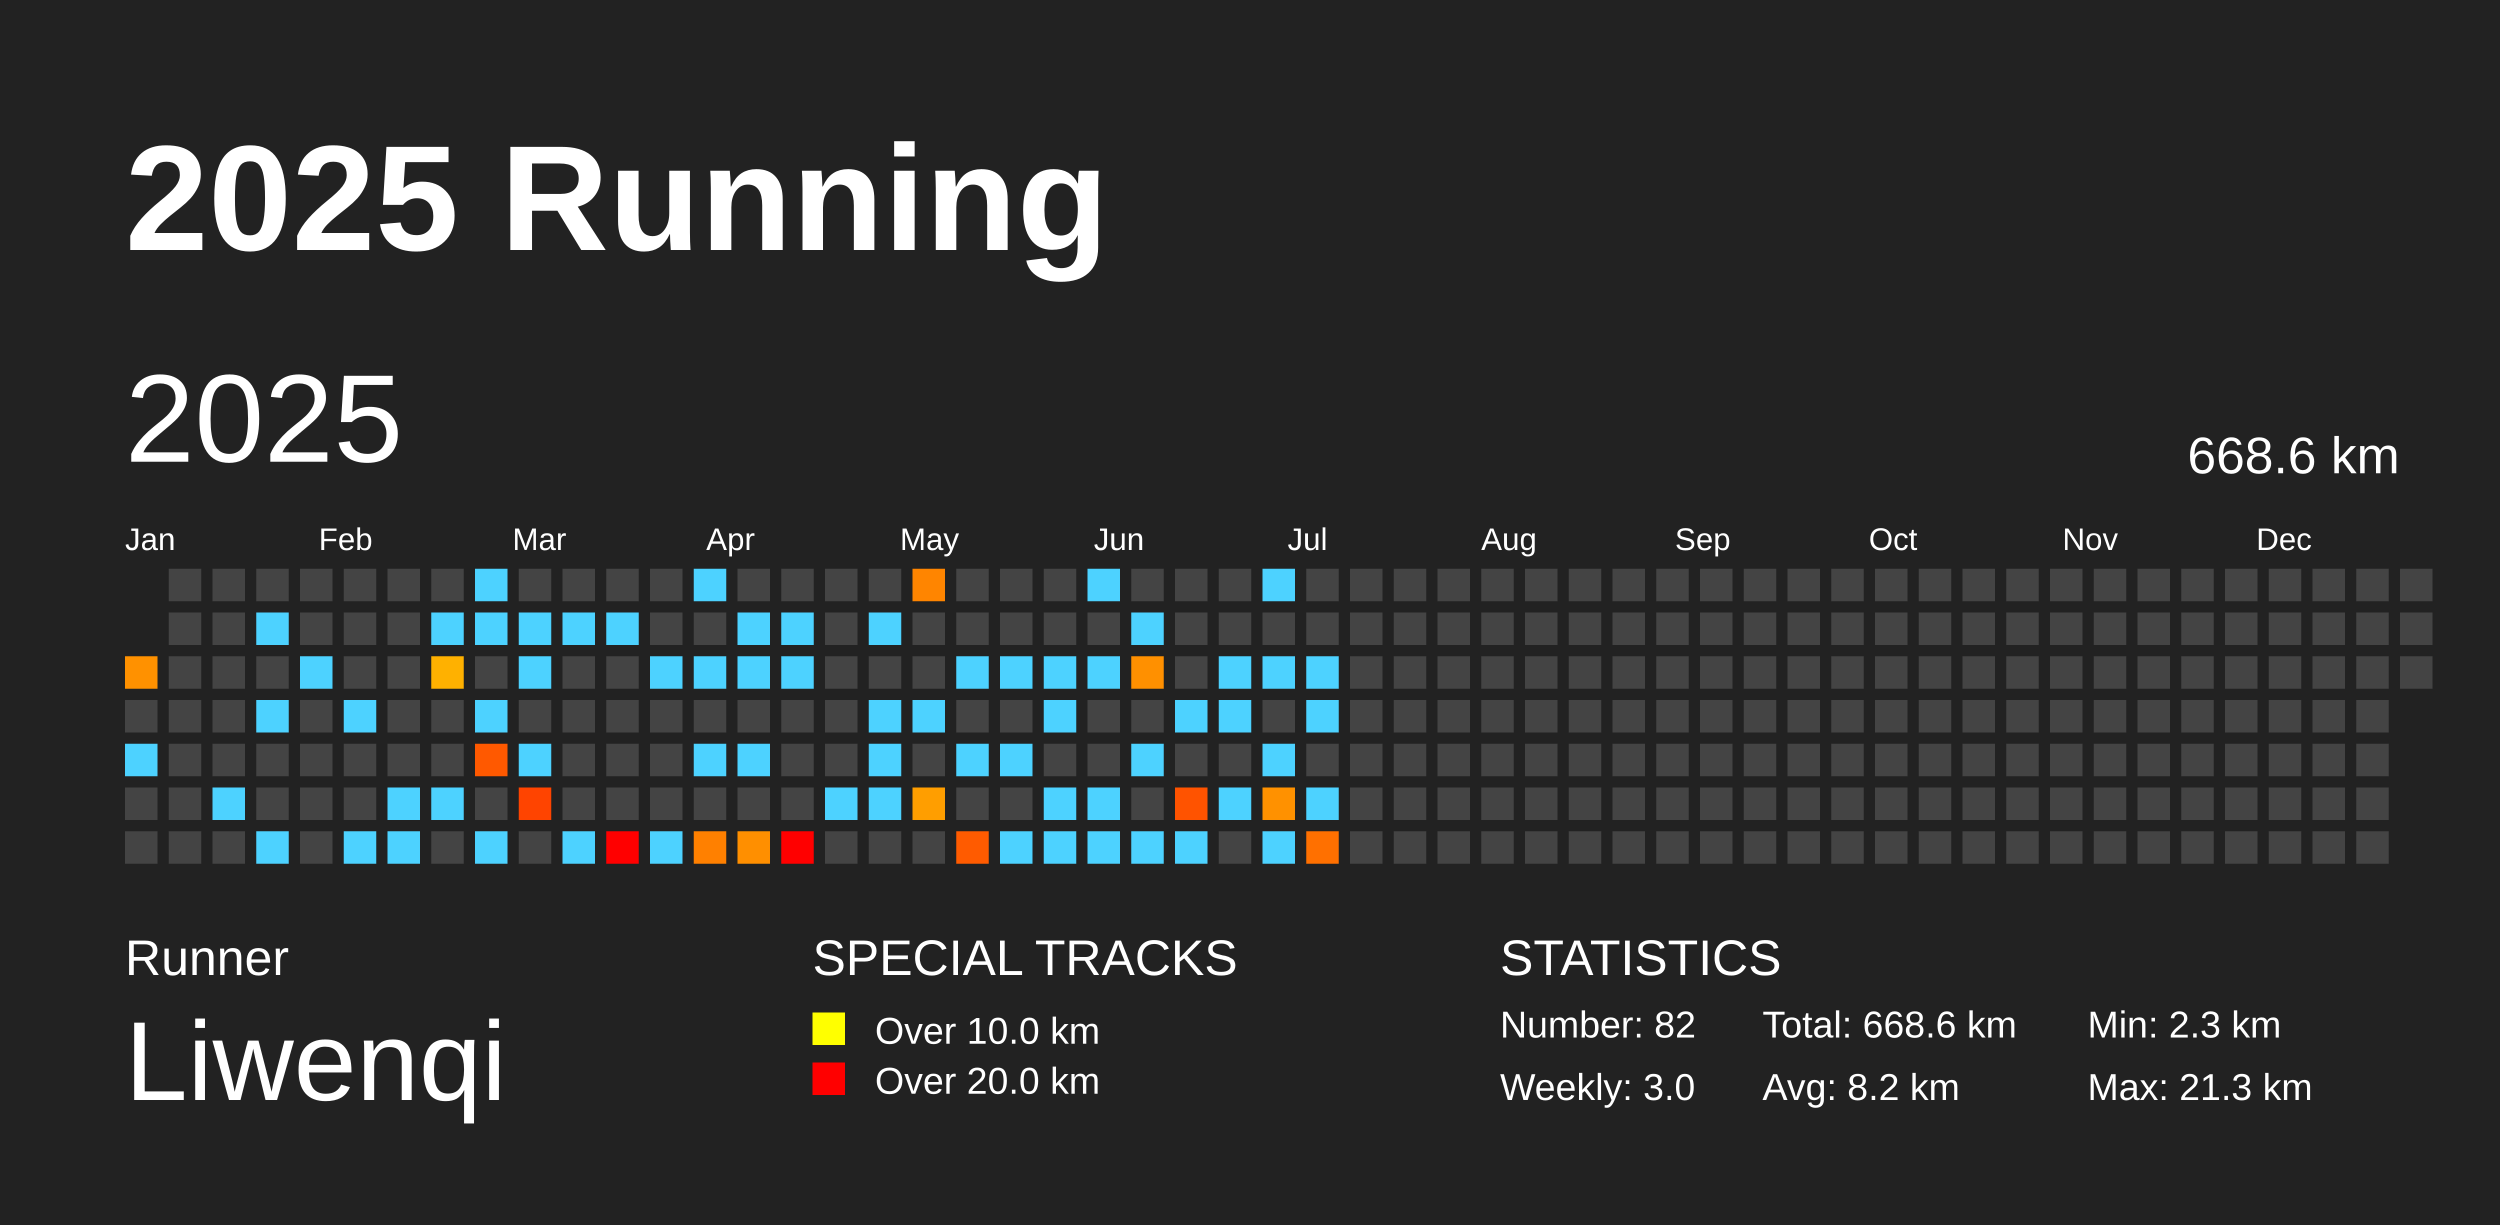
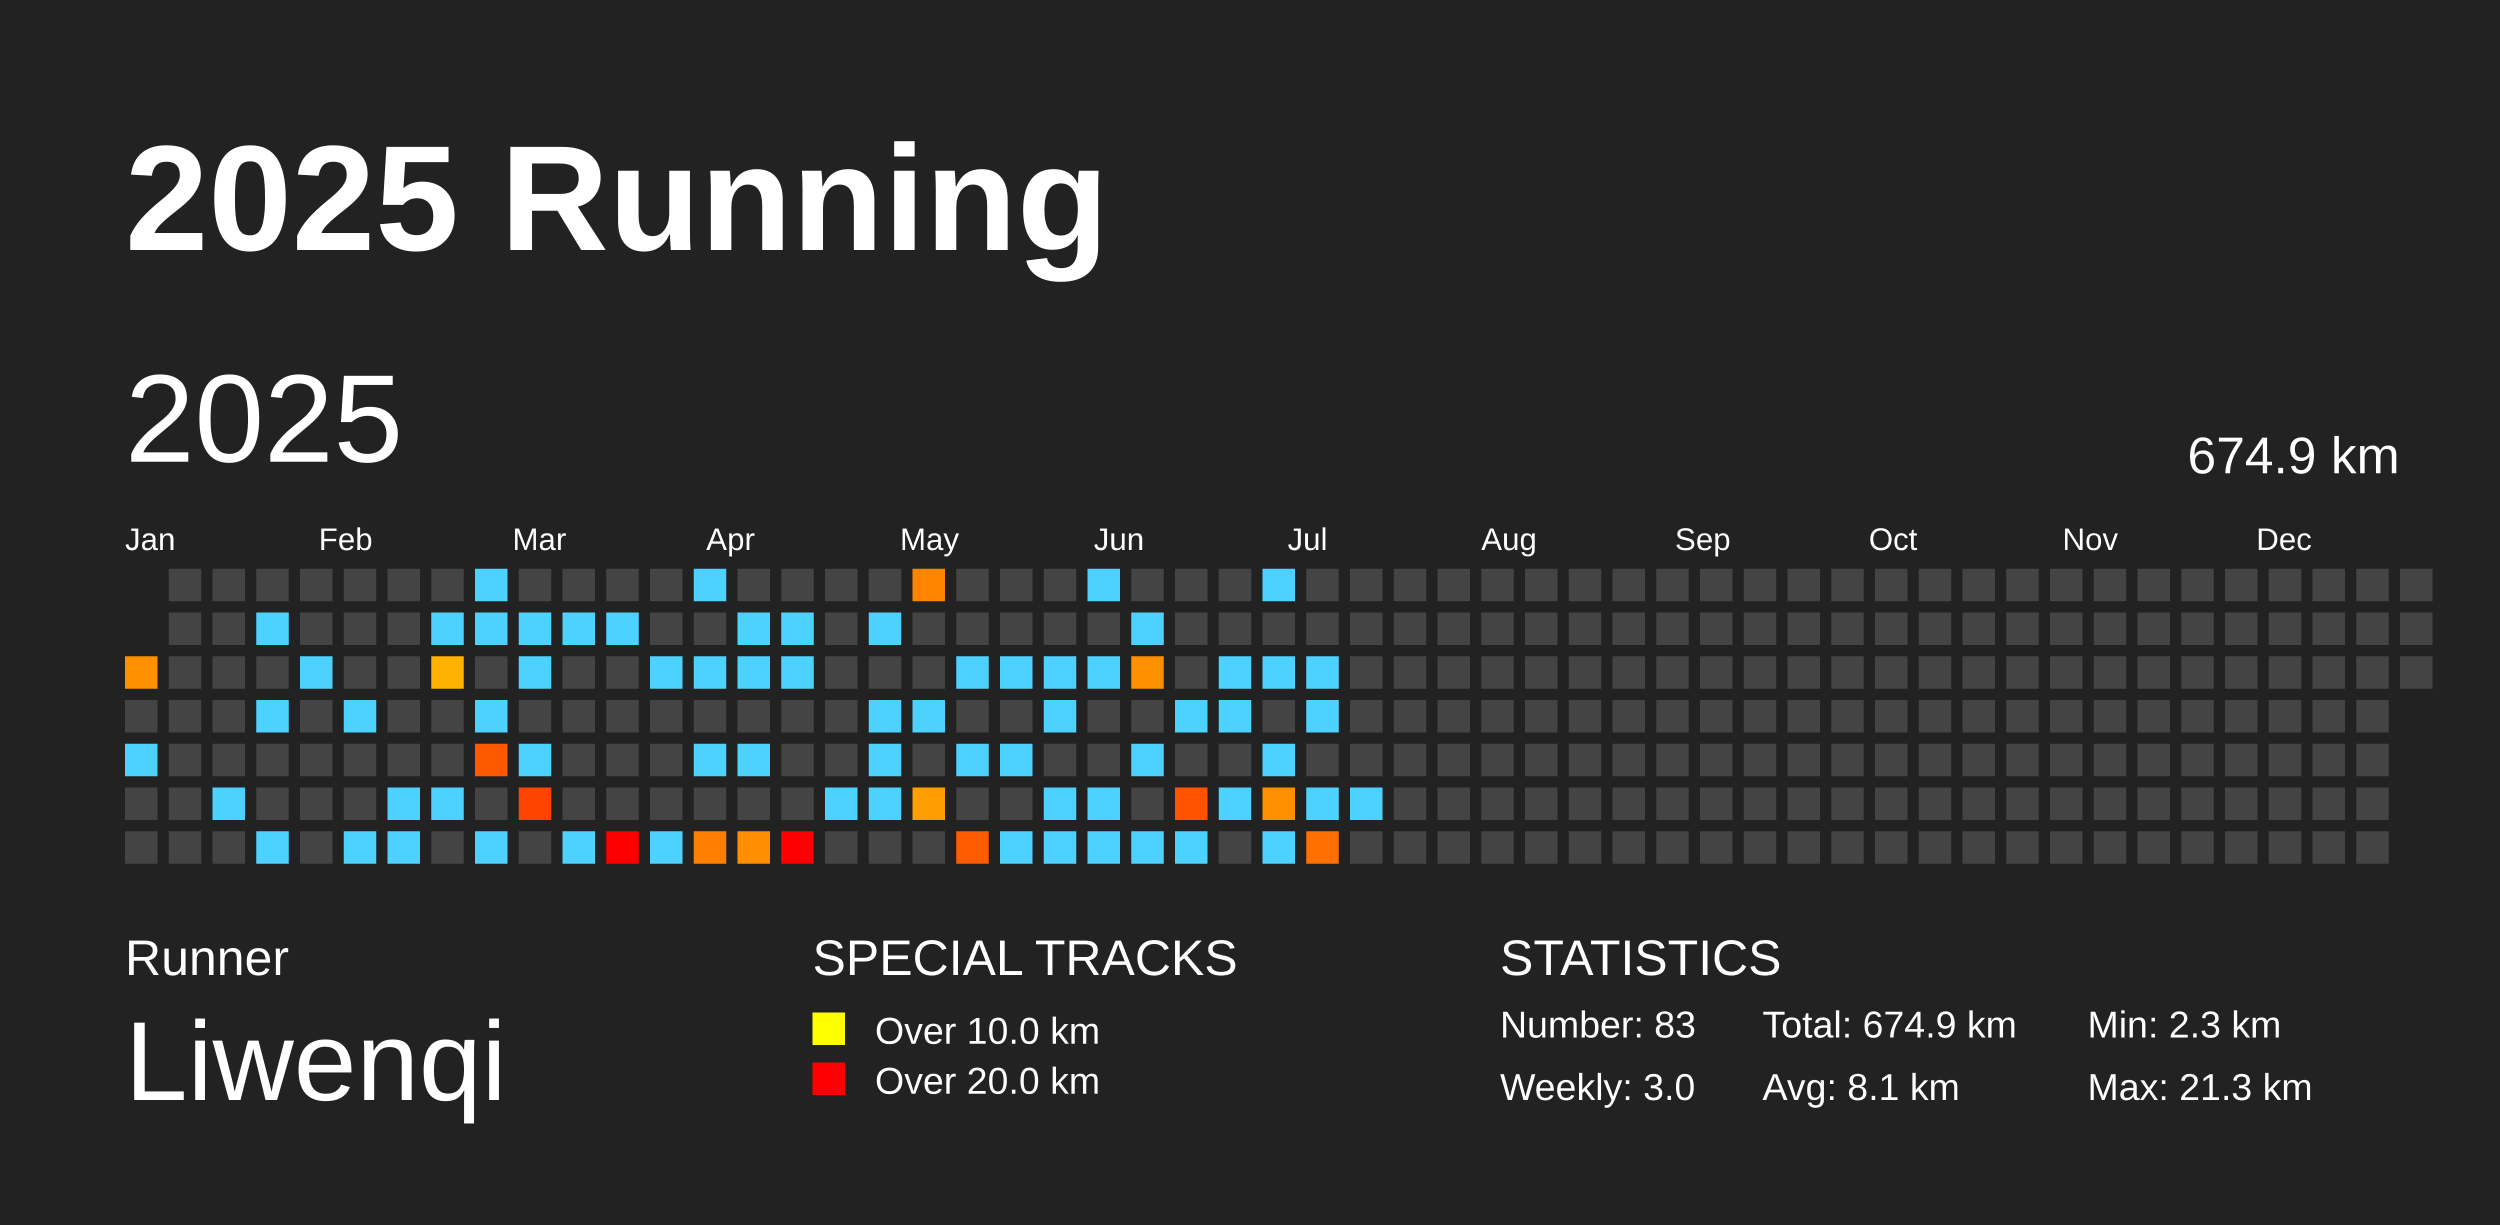
<svg xmlns="http://www.w3.org/2000/svg" baseProfile="full" height="98mm" version="1.1" viewBox="0,0,200,98" width="200mm">
  <defs />
  <rect fill="#222222" height="98" width="200" x="0" y="0" />
  <text fill="#FFFFFF" style="font-size:12px; font-family:Arial; font-weight:bold;" x="10" y="20">2025 Running</text>
  <text fill="#FFFFFF" style="font-size:4px; font-family:Arial" x="10" y="78">Runner</text>
  <text fill="#FFFFFF" style="font-size:9px; font-family:Arial" x="10" y="88">Liwenqi</text>
  <text fill="#FFFFFF" style="font-size:4px; font-family:Arial" x="65" y="78">SPECIAL TRACKS</text>
  <rect fill="yellow" height="2.6" width="2.6" x="65" y="81" />
  <text fill="#FFFFFF" style="font-size:3px; font-family:Arial" x="70" y="83.5">Over 10.0 km</text>
  <rect fill="red" height="2.6" width="2.6" x="65" y="85" />
  <text fill="#FFFFFF" style="font-size:3px; font-family:Arial" x="70" y="87.5">Over 20.0 km</text>
  <text fill="#FFFFFF" style="font-size:4px; font-family:Arial" x="120" y="78">STATISTICS</text>
-   <text fill="#FFFFFF" style="font-size:3px; font-family:Arial" x="120" y="83">Number: 82</text>
+   <text fill="#FFFFFF" style="font-size:3px; font-family:Arial" x="120" y="83">Number: 83</text>
  <text fill="#FFFFFF" style="font-size:3px; font-family:Arial" x="120" y="88">Weekly: 3.0</text>
-   <text fill="#FFFFFF" style="font-size:3px; font-family:Arial" x="141" y="83">Total: 668.6 km</text>
-   <text fill="#FFFFFF" style="font-size:3px; font-family:Arial" x="141" y="88">Avg: 8.2 km</text>
+   <text fill="#FFFFFF" style="font-size:3px; font-family:Arial" x="141" y="83">Total: 674.9 km</text>
+   <text fill="#FFFFFF" style="font-size:3px; font-family:Arial" x="141" y="88">Avg: 8.1 km</text>
  <text fill="#FFFFFF" style="font-size:3px; font-family:Arial" x="167" y="83">Min: 2.3 km</text>
  <text fill="#FFFFFF" style="font-size:3px; font-family:Arial" x="167" y="88">Max: 21.3 km</text>
  <text dominant-baseline="hanging" fill="#FFFFFF" style="font-size:10.0px; font-family:Arial;" x="10" y="30">2025</text>
-   <text dominant-baseline="hanging" fill="#FFFFFF" style="font-size:4.125px; font-family:Arial;" x="175" y="35">668.6 km</text>
+   <text dominant-baseline="hanging" fill="#FFFFFF" style="font-size:4.125px; font-family:Arial;" x="175" y="35">674.9 km</text>
  <text fill="#FFFFFF" style="font-size:2.5px; font-family:Arial" x="10.0" y="44">Jan</text>
  <text fill="#FFFFFF" style="font-size:2.5px; font-family:Arial" x="25.5" y="44">Feb</text>
  <text fill="#FFFFFF" style="font-size:2.5px; font-family:Arial" x="41.0" y="44">Mar</text>
  <text fill="#FFFFFF" style="font-size:2.5px; font-family:Arial" x="56.5" y="44">Apr</text>
  <text fill="#FFFFFF" style="font-size:2.5px; font-family:Arial" x="72.0" y="44">May</text>
  <text fill="#FFFFFF" style="font-size:2.5px; font-family:Arial" x="87.5" y="44">Jun</text>
  <text fill="#FFFFFF" style="font-size:2.5px; font-family:Arial" x="103.0" y="44">Jul</text>
  <text fill="#FFFFFF" style="font-size:2.5px; font-family:Arial" x="118.5" y="44">Aug</text>
  <text fill="#FFFFFF" style="font-size:2.5px; font-family:Arial" x="134.0" y="44">Sep</text>
  <text fill="#FFFFFF" style="font-size:2.5px; font-family:Arial" x="149.5" y="44">Oct</text>
  <text fill="#FFFFFF" style="font-size:2.5px; font-family:Arial" x="165.0" y="44">Nov</text>
  <text fill="#FFFFFF" style="font-size:2.5px; font-family:Arial" x="180.5" y="44">Dec</text>
  <rect fill="#ff9100" height="2.6" width="2.6" x="10.0" y="52.5" />
  <rect fill="#444444" height="2.6" width="2.6" x="10.0" y="56.0" />
  <rect fill="#4dd2ff" height="2.6" width="2.6" x="10.0" y="59.5" />
  <rect fill="#444444" height="2.6" width="2.6" x="10.0" y="63.0" />
  <rect fill="#444444" height="2.6" width="2.6" x="10.0" y="66.5" />
  <rect fill="#444444" height="2.6" width="2.6" x="13.5" y="45.5" />
  <rect fill="#444444" height="2.6" width="2.6" x="13.5" y="49.0" />
  <rect fill="#444444" height="2.6" width="2.6" x="13.5" y="52.5" />
  <rect fill="#444444" height="2.6" width="2.6" x="13.5" y="56.0" />
  <rect fill="#444444" height="2.6" width="2.6" x="13.5" y="59.5" />
  <rect fill="#444444" height="2.6" width="2.6" x="13.5" y="63.0" />
  <rect fill="#444444" height="2.6" width="2.6" x="13.5" y="66.5" />
  <rect fill="#444444" height="2.6" width="2.6" x="17.0" y="45.5" />
  <rect fill="#444444" height="2.6" width="2.6" x="17.0" y="49.0" />
  <rect fill="#444444" height="2.6" width="2.6" x="17.0" y="52.5" />
  <rect fill="#444444" height="2.6" width="2.6" x="17.0" y="56.0" />
  <rect fill="#444444" height="2.6" width="2.6" x="17.0" y="59.5" />
  <rect fill="#4dd2ff" height="2.6" width="2.6" x="17.0" y="63.0" />
  <rect fill="#444444" height="2.6" width="2.6" x="17.0" y="66.5" />
  <rect fill="#444444" height="2.6" width="2.6" x="20.5" y="45.5" />
  <rect fill="#4dd2ff" height="2.6" width="2.6" x="20.5" y="49.0" />
  <rect fill="#444444" height="2.6" width="2.6" x="20.5" y="52.5" />
  <rect fill="#4dd2ff" height="2.6" width="2.6" x="20.5" y="56.0" />
  <rect fill="#444444" height="2.6" width="2.6" x="20.5" y="59.5" />
  <rect fill="#444444" height="2.6" width="2.6" x="20.5" y="63.0" />
  <rect fill="#4dd2ff" height="2.6" width="2.6" x="20.5" y="66.5" />
  <rect fill="#444444" height="2.6" width="2.6" x="24.0" y="45.5" />
  <rect fill="#444444" height="2.6" width="2.6" x="24.0" y="49.0" />
  <rect fill="#4dd2ff" height="2.6" width="2.6" x="24.0" y="52.5" />
  <rect fill="#444444" height="2.6" width="2.6" x="24.0" y="56.0" />
  <rect fill="#444444" height="2.6" width="2.6" x="24.0" y="59.5" />
  <rect fill="#444444" height="2.6" width="2.6" x="24.0" y="63.0" />
  <rect fill="#444444" height="2.6" width="2.6" x="24.0" y="66.5" />
  <rect fill="#444444" height="2.6" width="2.6" x="27.5" y="45.5" />
  <rect fill="#444444" height="2.6" width="2.6" x="27.5" y="49.0" />
  <rect fill="#444444" height="2.6" width="2.6" x="27.5" y="52.5" />
  <rect fill="#4dd2ff" height="2.6" width="2.6" x="27.5" y="56.0" />
  <rect fill="#444444" height="2.6" width="2.6" x="27.5" y="59.5" />
  <rect fill="#444444" height="2.6" width="2.6" x="27.5" y="63.0" />
  <rect fill="#4dd2ff" height="2.6" width="2.6" x="27.5" y="66.5" />
  <rect fill="#444444" height="2.6" width="2.6" x="31.0" y="45.5" />
  <rect fill="#444444" height="2.6" width="2.6" x="31.0" y="49.0" />
  <rect fill="#444444" height="2.6" width="2.6" x="31.0" y="52.5" />
  <rect fill="#444444" height="2.6" width="2.6" x="31.0" y="56.0" />
  <rect fill="#444444" height="2.6" width="2.6" x="31.0" y="59.5" />
  <rect fill="#4dd2ff" height="2.6" width="2.6" x="31.0" y="63.0" />
  <rect fill="#4dd2ff" height="2.6" width="2.6" x="31.0" y="66.5" />
  <rect fill="#444444" height="2.6" width="2.6" x="34.5" y="45.5" />
  <rect fill="#4dd2ff" height="2.6" width="2.6" x="34.5" y="49.0" />
  <rect fill="#ffb100" height="2.6" width="2.6" x="34.5" y="52.5" />
  <rect fill="#444444" height="2.6" width="2.6" x="34.5" y="56.0" />
  <rect fill="#444444" height="2.6" width="2.6" x="34.5" y="59.5" />
  <rect fill="#4dd2ff" height="2.6" width="2.6" x="34.5" y="63.0" />
  <rect fill="#444444" height="2.6" width="2.6" x="34.5" y="66.5" />
  <rect fill="#4dd2ff" height="2.6" width="2.6" x="38.0" y="45.5" />
  <rect fill="#4dd2ff" height="2.6" width="2.6" x="38.0" y="49.0" />
  <rect fill="#444444" height="2.6" width="2.6" x="38.0" y="52.5" />
  <rect fill="#4dd2ff" height="2.6" width="2.6" x="38.0" y="56.0" />
  <rect fill="#ff5900" height="2.6" width="2.6" x="38.0" y="59.5" />
  <rect fill="#444444" height="2.6" width="2.6" x="38.0" y="63.0" />
  <rect fill="#4dd2ff" height="2.6" width="2.6" x="38.0" y="66.5" />
  <rect fill="#444444" height="2.6" width="2.6" x="41.5" y="45.5" />
  <rect fill="#4dd2ff" height="2.6" width="2.6" x="41.5" y="49.0" />
  <rect fill="#4dd2ff" height="2.6" width="2.6" x="41.5" y="52.5" />
  <rect fill="#444444" height="2.6" width="2.6" x="41.5" y="56.0" />
  <rect fill="#4dd2ff" height="2.6" width="2.6" x="41.5" y="59.5" />
  <rect fill="#ff4400" height="2.6" width="2.6" x="41.5" y="63.0" />
  <rect fill="#444444" height="2.6" width="2.6" x="41.5" y="66.5" />
  <rect fill="#444444" height="2.6" width="2.6" x="45.0" y="45.5" />
  <rect fill="#4dd2ff" height="2.6" width="2.6" x="45.0" y="49.0" />
  <rect fill="#444444" height="2.6" width="2.6" x="45.0" y="52.5" />
  <rect fill="#444444" height="2.6" width="2.6" x="45.0" y="56.0" />
  <rect fill="#444444" height="2.6" width="2.6" x="45.0" y="59.5" />
  <rect fill="#444444" height="2.6" width="2.6" x="45.0" y="63.0" />
  <rect fill="#4dd2ff" height="2.6" width="2.6" x="45.0" y="66.5" />
  <rect fill="#444444" height="2.6" width="2.6" x="48.5" y="45.5" />
  <rect fill="#4dd2ff" height="2.6" width="2.6" x="48.5" y="49.0" />
  <rect fill="#444444" height="2.6" width="2.6" x="48.5" y="52.5" />
  <rect fill="#444444" height="2.6" width="2.6" x="48.5" y="56.0" />
  <rect fill="#444444" height="2.6" width="2.6" x="48.5" y="59.5" />
  <rect fill="#444444" height="2.6" width="2.6" x="48.5" y="63.0" />
  <rect fill="red" height="2.6" width="2.6" x="48.5" y="66.5" />
  <rect fill="#444444" height="2.6" width="2.6" x="52.0" y="45.5" />
  <rect fill="#444444" height="2.6" width="2.6" x="52.0" y="49.0" />
  <rect fill="#4dd2ff" height="2.6" width="2.6" x="52.0" y="52.5" />
  <rect fill="#444444" height="2.6" width="2.6" x="52.0" y="56.0" />
  <rect fill="#444444" height="2.6" width="2.6" x="52.0" y="59.5" />
  <rect fill="#444444" height="2.6" width="2.6" x="52.0" y="63.0" />
  <rect fill="#4dd2ff" height="2.6" width="2.6" x="52.0" y="66.5" />
  <rect fill="#4dd2ff" height="2.6" width="2.6" x="55.5" y="45.5" />
  <rect fill="#444444" height="2.6" width="2.6" x="55.5" y="49.0" />
  <rect fill="#4dd2ff" height="2.6" width="2.6" x="55.5" y="52.5" />
  <rect fill="#444444" height="2.6" width="2.6" x="55.5" y="56.0" />
  <rect fill="#4dd2ff" height="2.6" width="2.6" x="55.5" y="59.5" />
  <rect fill="#444444" height="2.6" width="2.6" x="55.5" y="63.0" />
  <rect fill="#ff8000" height="2.6" width="2.6" x="55.5" y="66.5" />
  <rect fill="#444444" height="2.6" width="2.6" x="59.0" y="45.5" />
  <rect fill="#4dd2ff" height="2.6" width="2.6" x="59.0" y="49.0" />
  <rect fill="#4dd2ff" height="2.6" width="2.6" x="59.0" y="52.5" />
  <rect fill="#444444" height="2.6" width="2.6" x="59.0" y="56.0" />
  <rect fill="#4dd2ff" height="2.6" width="2.6" x="59.0" y="59.5" />
  <rect fill="#444444" height="2.6" width="2.6" x="59.0" y="63.0" />
  <rect fill="#ff8f00" height="2.6" width="2.6" x="59.0" y="66.5" />
  <rect fill="#444444" height="2.6" width="2.6" x="62.5" y="45.5" />
  <rect fill="#4dd2ff" height="2.6" width="2.6" x="62.5" y="49.0" />
  <rect fill="#4dd2ff" height="2.6" width="2.6" x="62.5" y="52.5" />
  <rect fill="#444444" height="2.6" width="2.6" x="62.5" y="56.0" />
  <rect fill="#444444" height="2.6" width="2.6" x="62.5" y="59.5" />
  <rect fill="#444444" height="2.6" width="2.6" x="62.5" y="63.0" />
  <rect fill="red" height="2.6" width="2.6" x="62.5" y="66.5" />
  <rect fill="#444444" height="2.6" width="2.6" x="66.0" y="45.5" />
  <rect fill="#444444" height="2.6" width="2.6" x="66.0" y="49.0" />
  <rect fill="#444444" height="2.6" width="2.6" x="66.0" y="52.5" />
  <rect fill="#444444" height="2.6" width="2.6" x="66.0" y="56.0" />
  <rect fill="#444444" height="2.6" width="2.6" x="66.0" y="59.5" />
  <rect fill="#4dd2ff" height="2.6" width="2.6" x="66.0" y="63.0" />
  <rect fill="#444444" height="2.6" width="2.6" x="66.0" y="66.5" />
  <rect fill="#444444" height="2.6" width="2.6" x="69.5" y="45.5" />
  <rect fill="#4dd2ff" height="2.6" width="2.6" x="69.5" y="49.0" />
  <rect fill="#444444" height="2.6" width="2.6" x="69.5" y="52.5" />
  <rect fill="#4dd2ff" height="2.6" width="2.6" x="69.5" y="56.0" />
  <rect fill="#4dd2ff" height="2.6" width="2.6" x="69.5" y="59.5" />
  <rect fill="#4dd2ff" height="2.6" width="2.6" x="69.5" y="63.0" />
  <rect fill="#444444" height="2.6" width="2.6" x="69.5" y="66.5" />
  <rect fill="#ff8500" height="2.6" width="2.6" x="73.0" y="45.5" />
  <rect fill="#444444" height="2.6" width="2.6" x="73.0" y="49.0" />
  <rect fill="#444444" height="2.6" width="2.6" x="73.0" y="52.5" />
  <rect fill="#4dd2ff" height="2.6" width="2.6" x="73.0" y="56.0" />
  <rect fill="#444444" height="2.6" width="2.6" x="73.0" y="59.5" />
  <rect fill="#ff9e00" height="2.6" width="2.6" x="73.0" y="63.0" />
  <rect fill="#444444" height="2.6" width="2.6" x="73.0" y="66.5" />
  <rect fill="#444444" height="2.6" width="2.6" x="76.5" y="45.5" />
  <rect fill="#444444" height="2.6" width="2.6" x="76.5" y="49.0" />
  <rect fill="#4dd2ff" height="2.6" width="2.6" x="76.5" y="52.5" />
  <rect fill="#444444" height="2.6" width="2.6" x="76.5" y="56.0" />
  <rect fill="#4dd2ff" height="2.6" width="2.6" x="76.5" y="59.5" />
  <rect fill="#444444" height="2.6" width="2.6" x="76.5" y="63.0" />
  <rect fill="#ff5b00" height="2.6" width="2.6" x="76.5" y="66.5" />
  <rect fill="#444444" height="2.6" width="2.6" x="80.0" y="45.5" />
  <rect fill="#444444" height="2.6" width="2.6" x="80.0" y="49.0" />
  <rect fill="#4dd2ff" height="2.6" width="2.6" x="80.0" y="52.5" />
  <rect fill="#444444" height="2.6" width="2.6" x="80.0" y="56.0" />
  <rect fill="#4dd2ff" height="2.6" width="2.6" x="80.0" y="59.5" />
  <rect fill="#444444" height="2.6" width="2.6" x="80.0" y="63.0" />
  <rect fill="#4dd2ff" height="2.6" width="2.6" x="80.0" y="66.5" />
  <rect fill="#444444" height="2.6" width="2.6" x="83.5" y="45.5" />
  <rect fill="#444444" height="2.6" width="2.6" x="83.5" y="49.0" />
  <rect fill="#4dd2ff" height="2.6" width="2.6" x="83.5" y="52.5" />
  <rect fill="#4dd2ff" height="2.6" width="2.6" x="83.5" y="56.0" />
  <rect fill="#444444" height="2.6" width="2.6" x="83.5" y="59.5" />
  <rect fill="#4dd2ff" height="2.6" width="2.6" x="83.5" y="63.0" />
  <rect fill="#4dd2ff" height="2.6" width="2.6" x="83.5" y="66.5" />
  <rect fill="#4dd2ff" height="2.6" width="2.6" x="87.0" y="45.5" />
  <rect fill="#444444" height="2.6" width="2.6" x="87.0" y="49.0" />
  <rect fill="#4dd2ff" height="2.6" width="2.6" x="87.0" y="52.5" />
  <rect fill="#444444" height="2.6" width="2.6" x="87.0" y="56.0" />
  <rect fill="#444444" height="2.6" width="2.6" x="87.0" y="59.5" />
  <rect fill="#4dd2ff" height="2.6" width="2.6" x="87.0" y="63.0" />
  <rect fill="#4dd2ff" height="2.6" width="2.6" x="87.0" y="66.5" />
  <rect fill="#444444" height="2.6" width="2.6" x="90.5" y="45.5" />
  <rect fill="#4dd2ff" height="2.6" width="2.6" x="90.5" y="49.0" />
  <rect fill="#ff9000" height="2.6" width="2.6" x="90.5" y="52.5" />
  <rect fill="#444444" height="2.6" width="2.6" x="90.5" y="56.0" />
  <rect fill="#4dd2ff" height="2.6" width="2.6" x="90.5" y="59.5" />
  <rect fill="#444444" height="2.6" width="2.6" x="90.5" y="63.0" />
  <rect fill="#4dd2ff" height="2.6" width="2.6" x="90.5" y="66.5" />
  <rect fill="#444444" height="2.6" width="2.6" x="94.0" y="45.5" />
  <rect fill="#444444" height="2.6" width="2.6" x="94.0" y="49.0" />
  <rect fill="#444444" height="2.6" width="2.6" x="94.0" y="52.5" />
  <rect fill="#4dd2ff" height="2.6" width="2.6" x="94.0" y="56.0" />
  <rect fill="#444444" height="2.6" width="2.6" x="94.0" y="59.5" />
  <rect fill="#ff5300" height="2.6" width="2.6" x="94.0" y="63.0" />
  <rect fill="#4dd2ff" height="2.6" width="2.6" x="94.0" y="66.5" />
  <rect fill="#444444" height="2.6" width="2.6" x="97.5" y="45.5" />
  <rect fill="#444444" height="2.6" width="2.6" x="97.5" y="49.0" />
  <rect fill="#4dd2ff" height="2.6" width="2.6" x="97.5" y="52.5" />
  <rect fill="#4dd2ff" height="2.6" width="2.6" x="97.5" y="56.0" />
  <rect fill="#444444" height="2.6" width="2.6" x="97.5" y="59.5" />
  <rect fill="#4dd2ff" height="2.6" width="2.6" x="97.5" y="63.0" />
  <rect fill="#444444" height="2.6" width="2.6" x="97.5" y="66.5" />
  <rect fill="#4dd2ff" height="2.6" width="2.6" x="101.0" y="45.5" />
  <rect fill="#444444" height="2.6" width="2.6" x="101.0" y="49.0" />
  <rect fill="#4dd2ff" height="2.6" width="2.6" x="101.0" y="52.5" />
  <rect fill="#444444" height="2.6" width="2.6" x="101.0" y="56.0" />
  <rect fill="#4dd2ff" height="2.6" width="2.6" x="101.0" y="59.5" />
  <rect fill="#ff9100" height="2.6" width="2.6" x="101.0" y="63.0" />
  <rect fill="#4dd2ff" height="2.6" width="2.6" x="101.0" y="66.5" />
  <rect fill="#444444" height="2.6" width="2.6" x="104.5" y="45.5" />
  <rect fill="#444444" height="2.6" width="2.6" x="104.5" y="49.0" />
  <rect fill="#4dd2ff" height="2.6" width="2.6" x="104.5" y="52.5" />
  <rect fill="#4dd2ff" height="2.6" width="2.6" x="104.5" y="56.0" />
  <rect fill="#444444" height="2.6" width="2.6" x="104.5" y="59.5" />
  <rect fill="#4dd2ff" height="2.6" width="2.6" x="104.5" y="63.0" />
  <rect fill="#ff7000" height="2.6" width="2.6" x="104.5" y="66.5" />
  <rect fill="#444444" height="2.6" width="2.6" x="108.0" y="45.5" />
  <rect fill="#444444" height="2.6" width="2.6" x="108.0" y="49.0" />
  <rect fill="#444444" height="2.6" width="2.6" x="108.0" y="52.5" />
  <rect fill="#444444" height="2.6" width="2.6" x="108.0" y="56.0" />
  <rect fill="#444444" height="2.6" width="2.6" x="108.0" y="59.5" />
-   <rect fill="#444444" height="2.6" width="2.6" x="108.0" y="63.0" />
+   <rect fill="#4dd2ff" height="2.6" width="2.6" x="108.0" y="63.0" />
  <rect fill="#444444" height="2.6" width="2.6" x="108.0" y="66.5" />
  <rect fill="#444444" height="2.6" width="2.6" x="111.5" y="45.5" />
  <rect fill="#444444" height="2.6" width="2.6" x="111.5" y="49.0" />
  <rect fill="#444444" height="2.6" width="2.6" x="111.5" y="52.5" />
  <rect fill="#444444" height="2.6" width="2.6" x="111.5" y="56.0" />
  <rect fill="#444444" height="2.6" width="2.6" x="111.5" y="59.5" />
  <rect fill="#444444" height="2.6" width="2.6" x="111.5" y="63.0" />
  <rect fill="#444444" height="2.6" width="2.6" x="111.5" y="66.5" />
  <rect fill="#444444" height="2.6" width="2.6" x="115.0" y="45.5" />
  <rect fill="#444444" height="2.6" width="2.6" x="115.0" y="49.0" />
  <rect fill="#444444" height="2.6" width="2.6" x="115.0" y="52.5" />
  <rect fill="#444444" height="2.6" width="2.6" x="115.0" y="56.0" />
  <rect fill="#444444" height="2.6" width="2.6" x="115.0" y="59.5" />
  <rect fill="#444444" height="2.6" width="2.6" x="115.0" y="63.0" />
  <rect fill="#444444" height="2.6" width="2.6" x="115.0" y="66.5" />
  <rect fill="#444444" height="2.6" width="2.6" x="118.5" y="45.5" />
  <rect fill="#444444" height="2.6" width="2.6" x="118.5" y="49.0" />
  <rect fill="#444444" height="2.6" width="2.6" x="118.5" y="52.5" />
  <rect fill="#444444" height="2.6" width="2.6" x="118.5" y="56.0" />
  <rect fill="#444444" height="2.6" width="2.6" x="118.5" y="59.5" />
  <rect fill="#444444" height="2.6" width="2.6" x="118.5" y="63.0" />
  <rect fill="#444444" height="2.6" width="2.6" x="118.5" y="66.5" />
  <rect fill="#444444" height="2.6" width="2.6" x="122.0" y="45.5" />
  <rect fill="#444444" height="2.6" width="2.6" x="122.0" y="49.0" />
  <rect fill="#444444" height="2.6" width="2.6" x="122.0" y="52.5" />
  <rect fill="#444444" height="2.6" width="2.6" x="122.0" y="56.0" />
  <rect fill="#444444" height="2.6" width="2.6" x="122.0" y="59.5" />
  <rect fill="#444444" height="2.6" width="2.6" x="122.0" y="63.0" />
  <rect fill="#444444" height="2.6" width="2.6" x="122.0" y="66.5" />
  <rect fill="#444444" height="2.6" width="2.6" x="125.5" y="45.5" />
  <rect fill="#444444" height="2.6" width="2.6" x="125.5" y="49.0" />
  <rect fill="#444444" height="2.6" width="2.6" x="125.5" y="52.5" />
  <rect fill="#444444" height="2.6" width="2.6" x="125.5" y="56.0" />
  <rect fill="#444444" height="2.6" width="2.6" x="125.5" y="59.5" />
  <rect fill="#444444" height="2.6" width="2.6" x="125.5" y="63.0" />
  <rect fill="#444444" height="2.6" width="2.6" x="125.5" y="66.5" />
  <rect fill="#444444" height="2.6" width="2.6" x="129.0" y="45.5" />
  <rect fill="#444444" height="2.6" width="2.6" x="129.0" y="49.0" />
  <rect fill="#444444" height="2.6" width="2.6" x="129.0" y="52.5" />
  <rect fill="#444444" height="2.6" width="2.6" x="129.0" y="56.0" />
  <rect fill="#444444" height="2.6" width="2.6" x="129.0" y="59.5" />
  <rect fill="#444444" height="2.6" width="2.6" x="129.0" y="63.0" />
  <rect fill="#444444" height="2.6" width="2.6" x="129.0" y="66.5" />
  <rect fill="#444444" height="2.6" width="2.6" x="132.5" y="45.5" />
  <rect fill="#444444" height="2.6" width="2.6" x="132.5" y="49.0" />
  <rect fill="#444444" height="2.6" width="2.6" x="132.5" y="52.5" />
  <rect fill="#444444" height="2.6" width="2.6" x="132.5" y="56.0" />
  <rect fill="#444444" height="2.6" width="2.6" x="132.5" y="59.5" />
  <rect fill="#444444" height="2.6" width="2.6" x="132.5" y="63.0" />
  <rect fill="#444444" height="2.6" width="2.6" x="132.5" y="66.5" />
  <rect fill="#444444" height="2.6" width="2.6" x="136.0" y="45.5" />
  <rect fill="#444444" height="2.6" width="2.6" x="136.0" y="49.0" />
  <rect fill="#444444" height="2.6" width="2.6" x="136.0" y="52.5" />
  <rect fill="#444444" height="2.6" width="2.6" x="136.0" y="56.0" />
  <rect fill="#444444" height="2.6" width="2.6" x="136.0" y="59.5" />
  <rect fill="#444444" height="2.6" width="2.6" x="136.0" y="63.0" />
  <rect fill="#444444" height="2.6" width="2.6" x="136.0" y="66.5" />
  <rect fill="#444444" height="2.6" width="2.6" x="139.5" y="45.5" />
  <rect fill="#444444" height="2.6" width="2.6" x="139.5" y="49.0" />
  <rect fill="#444444" height="2.6" width="2.6" x="139.5" y="52.5" />
  <rect fill="#444444" height="2.6" width="2.6" x="139.5" y="56.0" />
  <rect fill="#444444" height="2.6" width="2.6" x="139.5" y="59.5" />
  <rect fill="#444444" height="2.6" width="2.6" x="139.5" y="63.0" />
  <rect fill="#444444" height="2.6" width="2.6" x="139.5" y="66.5" />
  <rect fill="#444444" height="2.6" width="2.6" x="143.0" y="45.5" />
  <rect fill="#444444" height="2.6" width="2.6" x="143.0" y="49.0" />
  <rect fill="#444444" height="2.6" width="2.6" x="143.0" y="52.5" />
  <rect fill="#444444" height="2.6" width="2.6" x="143.0" y="56.0" />
  <rect fill="#444444" height="2.6" width="2.6" x="143.0" y="59.5" />
  <rect fill="#444444" height="2.6" width="2.6" x="143.0" y="63.0" />
  <rect fill="#444444" height="2.6" width="2.6" x="143.0" y="66.5" />
  <rect fill="#444444" height="2.6" width="2.6" x="146.5" y="45.5" />
  <rect fill="#444444" height="2.6" width="2.6" x="146.5" y="49.0" />
  <rect fill="#444444" height="2.6" width="2.6" x="146.5" y="52.5" />
  <rect fill="#444444" height="2.6" width="2.6" x="146.5" y="56.0" />
  <rect fill="#444444" height="2.6" width="2.6" x="146.5" y="59.5" />
  <rect fill="#444444" height="2.6" width="2.6" x="146.5" y="63.0" />
  <rect fill="#444444" height="2.6" width="2.6" x="146.5" y="66.5" />
  <rect fill="#444444" height="2.6" width="2.6" x="150.0" y="45.5" />
  <rect fill="#444444" height="2.6" width="2.6" x="150.0" y="49.0" />
  <rect fill="#444444" height="2.6" width="2.6" x="150.0" y="52.5" />
  <rect fill="#444444" height="2.6" width="2.6" x="150.0" y="56.0" />
  <rect fill="#444444" height="2.6" width="2.6" x="150.0" y="59.5" />
  <rect fill="#444444" height="2.6" width="2.6" x="150.0" y="63.0" />
  <rect fill="#444444" height="2.6" width="2.6" x="150.0" y="66.5" />
  <rect fill="#444444" height="2.6" width="2.6" x="153.5" y="45.5" />
  <rect fill="#444444" height="2.6" width="2.6" x="153.5" y="49.0" />
  <rect fill="#444444" height="2.6" width="2.6" x="153.5" y="52.5" />
  <rect fill="#444444" height="2.6" width="2.6" x="153.5" y="56.0" />
  <rect fill="#444444" height="2.6" width="2.6" x="153.5" y="59.5" />
  <rect fill="#444444" height="2.6" width="2.6" x="153.5" y="63.0" />
  <rect fill="#444444" height="2.6" width="2.6" x="153.5" y="66.5" />
  <rect fill="#444444" height="2.6" width="2.6" x="157.0" y="45.5" />
  <rect fill="#444444" height="2.6" width="2.6" x="157.0" y="49.0" />
  <rect fill="#444444" height="2.6" width="2.6" x="157.0" y="52.5" />
  <rect fill="#444444" height="2.6" width="2.6" x="157.0" y="56.0" />
  <rect fill="#444444" height="2.6" width="2.6" x="157.0" y="59.5" />
  <rect fill="#444444" height="2.6" width="2.6" x="157.0" y="63.0" />
  <rect fill="#444444" height="2.6" width="2.6" x="157.0" y="66.5" />
  <rect fill="#444444" height="2.6" width="2.6" x="160.5" y="45.5" />
  <rect fill="#444444" height="2.6" width="2.6" x="160.5" y="49.0" />
  <rect fill="#444444" height="2.6" width="2.6" x="160.5" y="52.5" />
  <rect fill="#444444" height="2.6" width="2.6" x="160.5" y="56.0" />
  <rect fill="#444444" height="2.6" width="2.6" x="160.5" y="59.5" />
  <rect fill="#444444" height="2.6" width="2.6" x="160.5" y="63.0" />
  <rect fill="#444444" height="2.6" width="2.6" x="160.5" y="66.5" />
  <rect fill="#444444" height="2.6" width="2.6" x="164.0" y="45.5" />
  <rect fill="#444444" height="2.6" width="2.6" x="164.0" y="49.0" />
  <rect fill="#444444" height="2.6" width="2.6" x="164.0" y="52.5" />
  <rect fill="#444444" height="2.6" width="2.6" x="164.0" y="56.0" />
  <rect fill="#444444" height="2.6" width="2.6" x="164.0" y="59.5" />
  <rect fill="#444444" height="2.6" width="2.6" x="164.0" y="63.0" />
  <rect fill="#444444" height="2.6" width="2.6" x="164.0" y="66.5" />
  <rect fill="#444444" height="2.6" width="2.6" x="167.5" y="45.5" />
  <rect fill="#444444" height="2.6" width="2.6" x="167.5" y="49.0" />
  <rect fill="#444444" height="2.6" width="2.6" x="167.5" y="52.5" />
  <rect fill="#444444" height="2.6" width="2.6" x="167.5" y="56.0" />
  <rect fill="#444444" height="2.6" width="2.6" x="167.5" y="59.5" />
  <rect fill="#444444" height="2.6" width="2.6" x="167.5" y="63.0" />
  <rect fill="#444444" height="2.6" width="2.6" x="167.5" y="66.5" />
  <rect fill="#444444" height="2.6" width="2.6" x="171.0" y="45.5" />
  <rect fill="#444444" height="2.6" width="2.6" x="171.0" y="49.0" />
  <rect fill="#444444" height="2.6" width="2.6" x="171.0" y="52.5" />
  <rect fill="#444444" height="2.6" width="2.6" x="171.0" y="56.0" />
  <rect fill="#444444" height="2.6" width="2.6" x="171.0" y="59.5" />
  <rect fill="#444444" height="2.6" width="2.6" x="171.0" y="63.0" />
  <rect fill="#444444" height="2.6" width="2.6" x="171.0" y="66.5" />
  <rect fill="#444444" height="2.6" width="2.6" x="174.5" y="45.5" />
  <rect fill="#444444" height="2.6" width="2.6" x="174.5" y="49.0" />
  <rect fill="#444444" height="2.6" width="2.6" x="174.5" y="52.5" />
  <rect fill="#444444" height="2.6" width="2.6" x="174.5" y="56.0" />
  <rect fill="#444444" height="2.6" width="2.6" x="174.5" y="59.5" />
  <rect fill="#444444" height="2.6" width="2.6" x="174.5" y="63.0" />
  <rect fill="#444444" height="2.6" width="2.6" x="174.5" y="66.5" />
  <rect fill="#444444" height="2.6" width="2.6" x="178.0" y="45.5" />
  <rect fill="#444444" height="2.6" width="2.6" x="178.0" y="49.0" />
  <rect fill="#444444" height="2.6" width="2.6" x="178.0" y="52.5" />
  <rect fill="#444444" height="2.6" width="2.6" x="178.0" y="56.0" />
  <rect fill="#444444" height="2.6" width="2.6" x="178.0" y="59.5" />
  <rect fill="#444444" height="2.6" width="2.6" x="178.0" y="63.0" />
  <rect fill="#444444" height="2.6" width="2.6" x="178.0" y="66.5" />
  <rect fill="#444444" height="2.6" width="2.6" x="181.5" y="45.5" />
  <rect fill="#444444" height="2.6" width="2.6" x="181.5" y="49.0" />
  <rect fill="#444444" height="2.6" width="2.6" x="181.5" y="52.5" />
  <rect fill="#444444" height="2.6" width="2.6" x="181.5" y="56.0" />
  <rect fill="#444444" height="2.6" width="2.6" x="181.5" y="59.5" />
  <rect fill="#444444" height="2.6" width="2.6" x="181.5" y="63.0" />
  <rect fill="#444444" height="2.6" width="2.6" x="181.5" y="66.5" />
  <rect fill="#444444" height="2.6" width="2.6" x="185.0" y="45.5" />
  <rect fill="#444444" height="2.6" width="2.6" x="185.0" y="49.0" />
  <rect fill="#444444" height="2.6" width="2.6" x="185.0" y="52.5" />
  <rect fill="#444444" height="2.6" width="2.6" x="185.0" y="56.0" />
  <rect fill="#444444" height="2.6" width="2.6" x="185.0" y="59.5" />
  <rect fill="#444444" height="2.6" width="2.6" x="185.0" y="63.0" />
  <rect fill="#444444" height="2.6" width="2.6" x="185.0" y="66.5" />
  <rect fill="#444444" height="2.6" width="2.6" x="188.5" y="45.5" />
  <rect fill="#444444" height="2.6" width="2.6" x="188.5" y="49.0" />
  <rect fill="#444444" height="2.6" width="2.6" x="188.5" y="52.5" />
  <rect fill="#444444" height="2.6" width="2.6" x="188.5" y="56.0" />
  <rect fill="#444444" height="2.6" width="2.6" x="188.5" y="59.5" />
  <rect fill="#444444" height="2.6" width="2.6" x="188.5" y="63.0" />
  <rect fill="#444444" height="2.6" width="2.6" x="188.5" y="66.5" />
  <rect fill="#444444" height="2.6" width="2.6" x="192.0" y="45.5" />
  <rect fill="#444444" height="2.6" width="2.6" x="192.0" y="49.0" />
  <rect fill="#444444" height="2.6" width="2.6" x="192.0" y="52.5" />
</svg>
